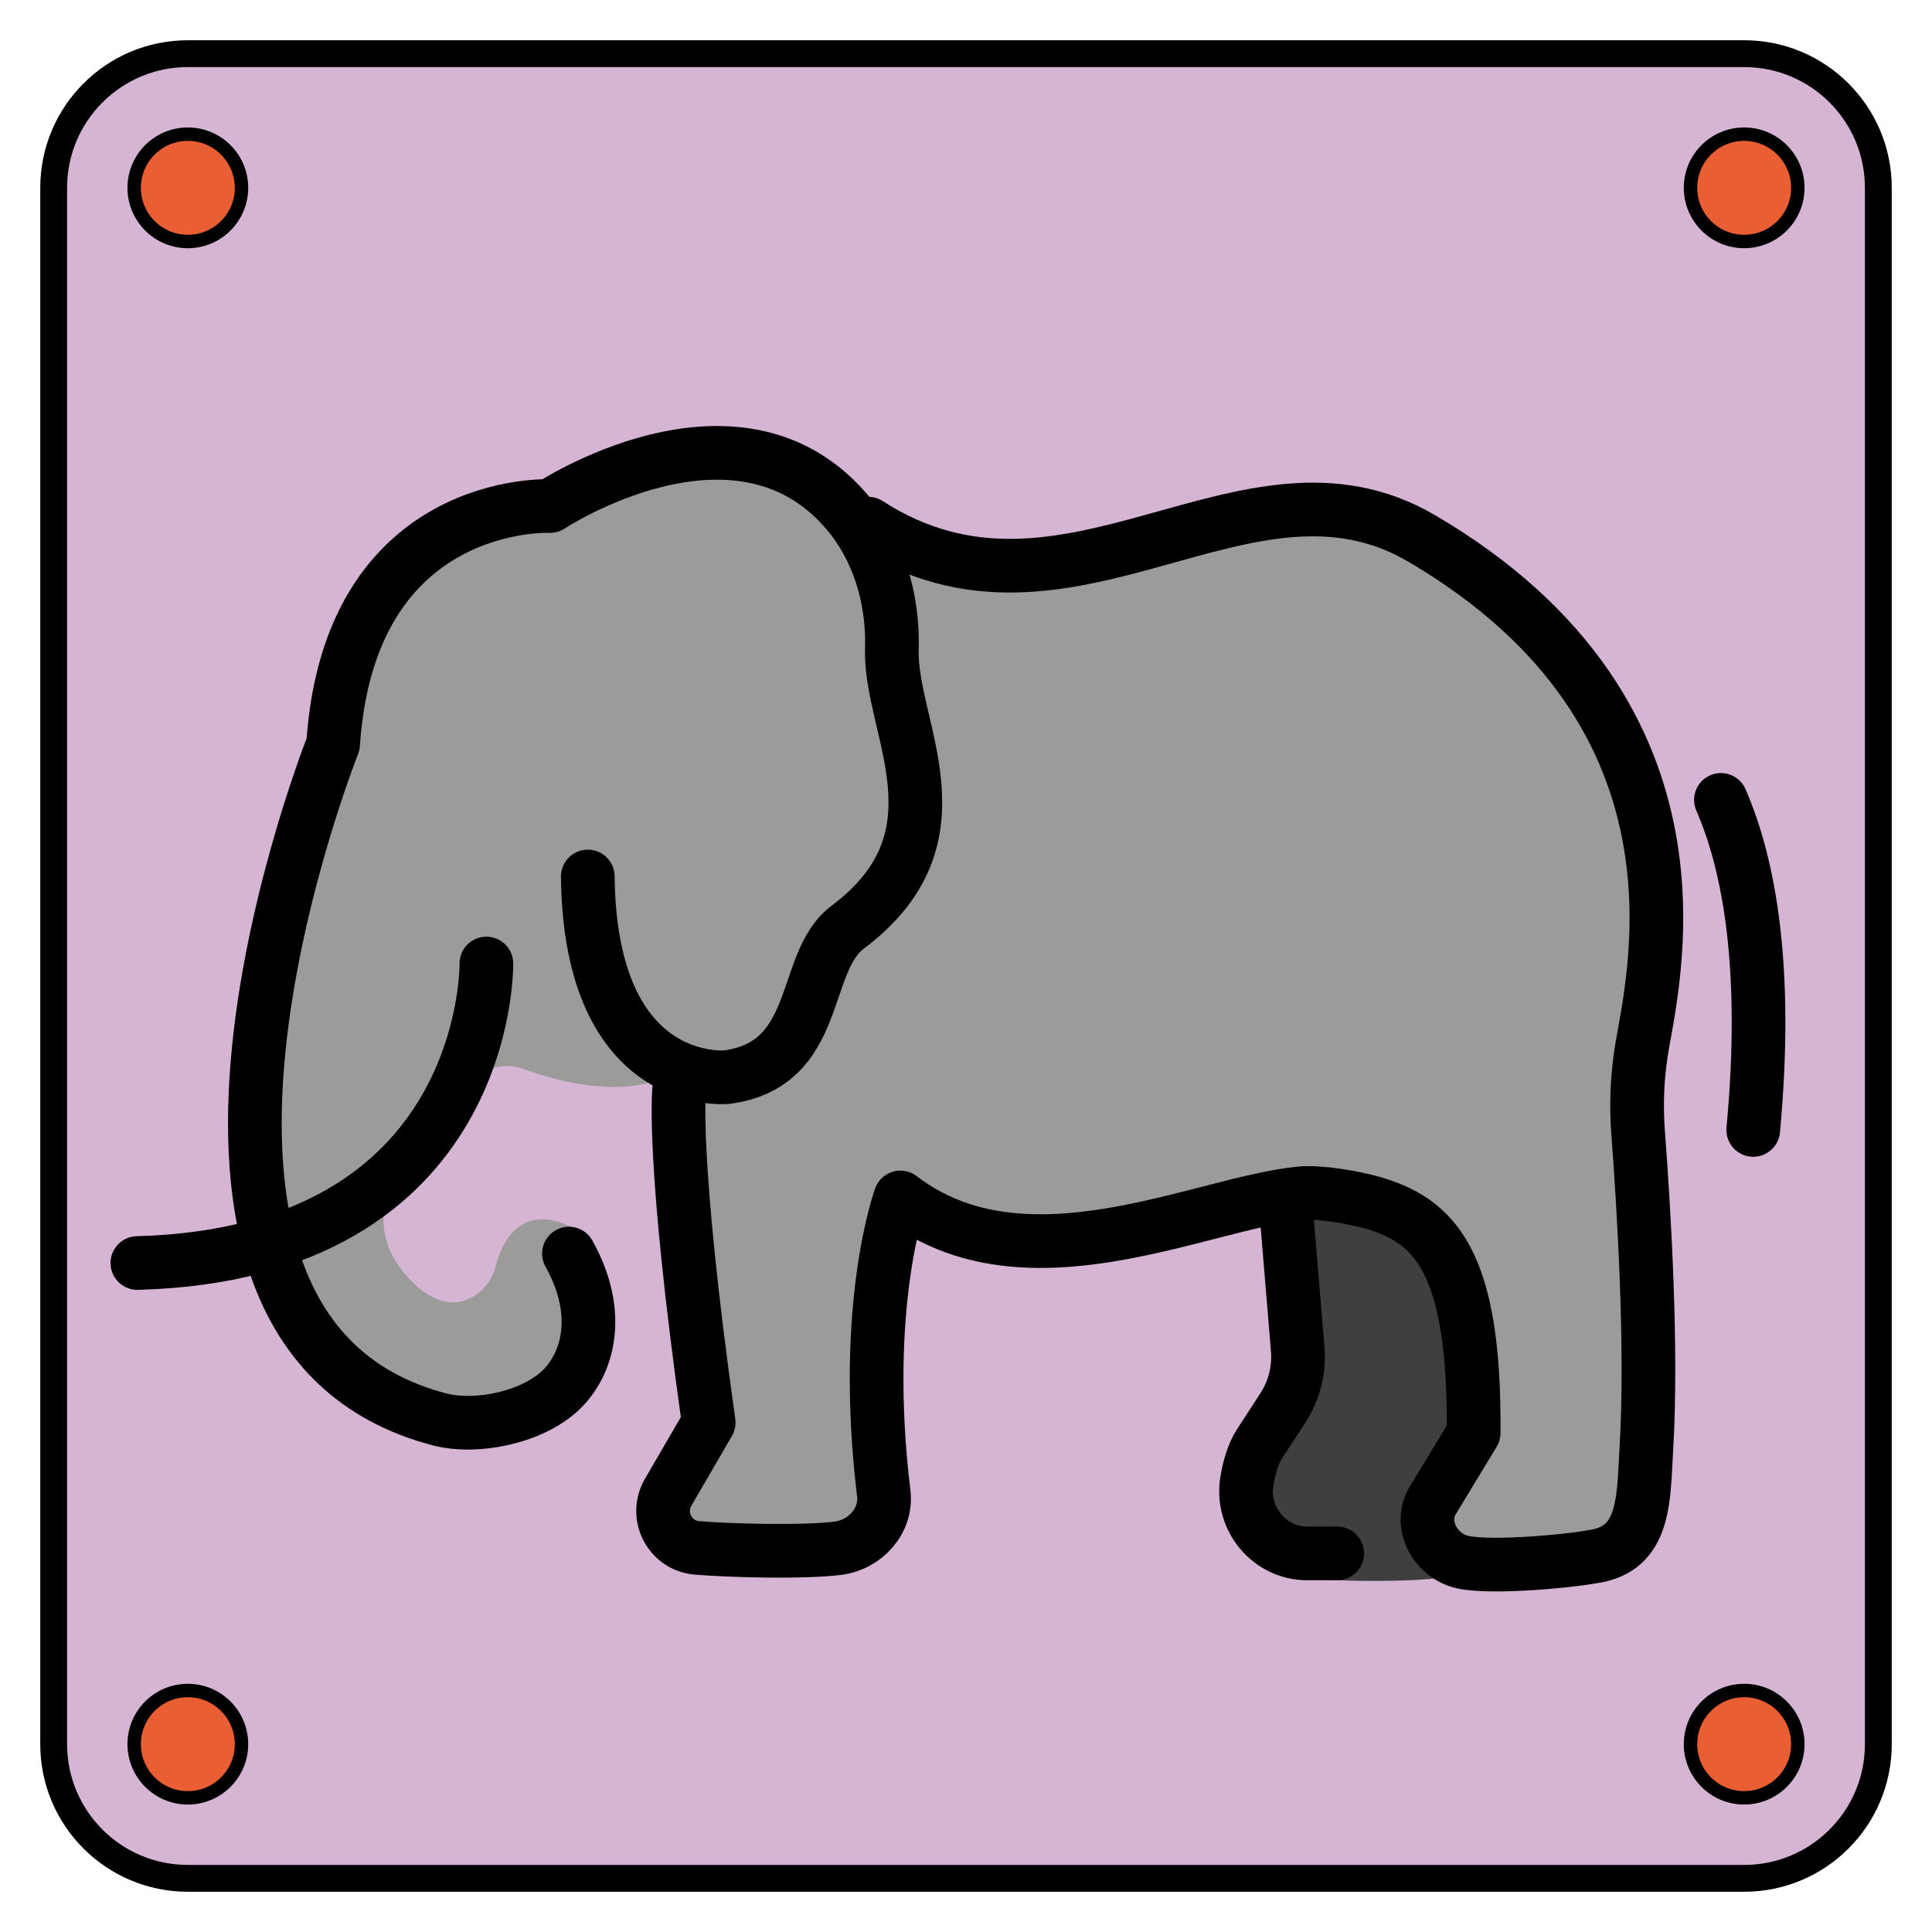
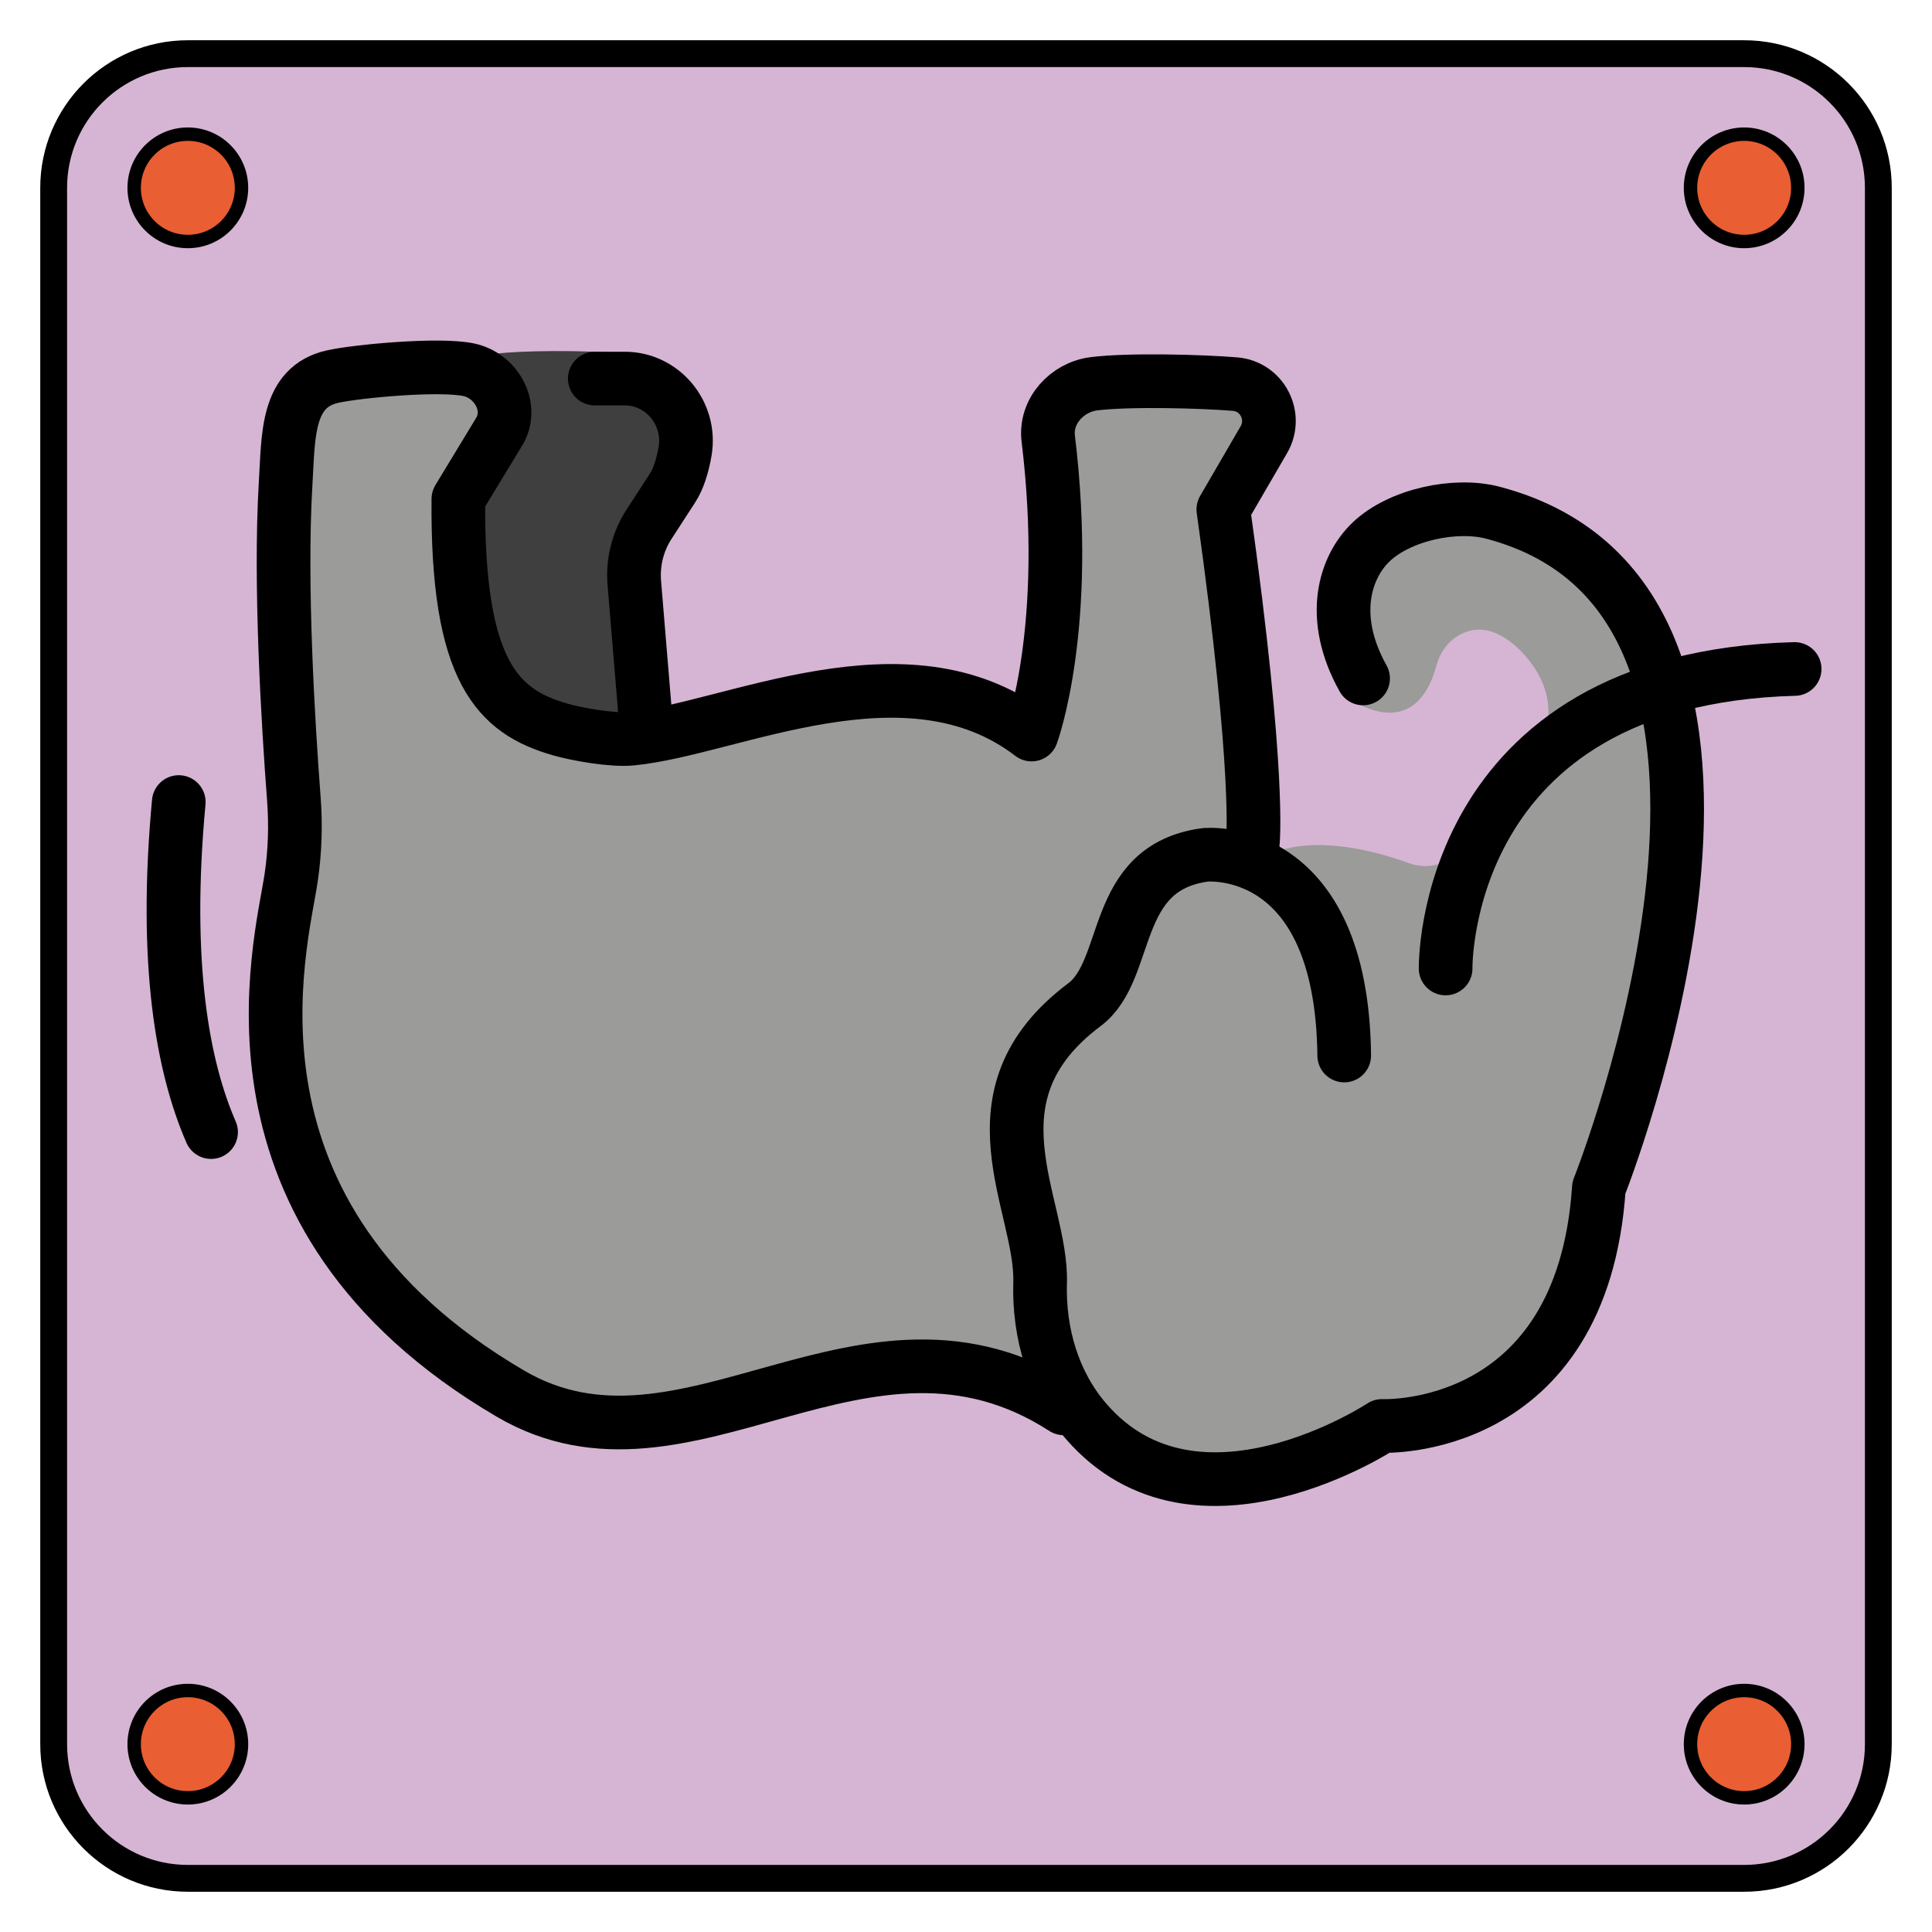
<svg xmlns="http://www.w3.org/2000/svg" id="emoji" viewBox="0 0 72 72">
-   <rect x="2" y="2" width="68" height="68" rx="5" ry="5" fill="#D6B5D4" stroke="black" stroke-width="1" />
-   <circle cx="7" cy="7" r="2" fill="#E95E32" stroke="black" stroke-width="0.5" />
-   <circle cx="65" cy="7" r="2" fill="#E95E32" stroke="black" stroke-width="0.5" />
-   <circle cx="65" cy="65" r="2" fill="#E95E32" stroke="black" stroke-width="0.5" />
-   <circle cx="7" cy="65" r="2" fill="#E95E32" stroke="black" stroke-width="0.5" />
-   <g id="color">
-     <path fill="#9b9b9a" d="m19.771,19.065l-.625.177c-1.359.385-2.585,1.136-3.545,2.172l-.43.464c-.583.629-1.028,1.375-1.305,2.187l-1.287,3.778-1.061,3.072c-.949,2.747-1.499,5.616-1.635,8.52l-.098,2.106c-.081,1.735.175,3.469.753,5.106l.071.202c.634,1.795,1.821,3.342,3.391,4.419l.611.419c1.219.836,2.735,1.118,4.173.775l1.059-.252c.772-.184,1.424-.697,1.784-1.405h0c.568-1.115.743-2.389.497-3.616l-.217-1.087s-2.59-2.08-3.45,1.133c-.238.89-1.138,1.51-2.018,1.233-.354-.111-.739-.34-1.134-.751-2.897-3.008,1.344-6.122,1.344-6.122l.84-1.159c.453-.625,1.262-.871,1.988-.608,1.226.445,3.179.961,4.774.497.314-.091.624.142.624.468v.329c0,1.248.111,2.493.332,3.721l1.017,5.658.192,1.431c.103.773-.037,1.56-.402,2.249l-.847,1.599c-.184.347-.197.759-.035,1.117h0c.162.359.52.591.914.591h4.84c.831,0,1.59-.47,1.96-1.214h0c.166-.333.246-.698.233-1.069-.07-1.989-.234-8.717.643-10.473,1.032-2.068,0,0,0,0l2.58,1.011c.908.356,1.89.484,2.859.374l5.154-.587,5.015-.949c3.292.468,5.298,1.773,5.389,4.323l.199,2.306c.108,1.253-.139,2.511-.711,3.63l-.526,1.028c-.022.043-.045.081-.07.119-.446.67-.532,1.515-.156,2.227l.049.092c.564.697,1.045.768,1.628.788.726.025,2.172-.038,2.902-.113.757-.077,2.345-.449,2.902-.967.188-.175.485-.568.597-.838.303-.737.412-1.235.435-2.031l-.523-13.037.523-8.942-1.158-3.841c-.044-.452-.193-.887-.433-1.272h0c-1.755-2.807-4.084-5.21-6.835-7.051l-.149-.1c-4.452-2.616-7.148-1.551-9.838-.884l-.823.204c-1.121.278-2.271.421-3.426.425h0c-2.328.349-4.706-.106-6.742-1.289l-.704-.409c-2.151-1.25-4.643-1.843-7.115-1.562-.504.057-1.014.143-1.508.266l-.849.398-1.193.508c-.464.197-.939.365-1.424.502Z" />
-     <path fill="#3f3f3f" d="m47.975,45.655l.648,2.344c.033.12.043.245.03.369l-.42,3.93-.155.368-2.275,2.749c-.038.097-.312.532-.263.754.319,1.438,1.577,2.478,3.041,2.634,1.641.176,4.159.121,4.885.019.844-.119,1.156-1.177.51-1.733h0c-.378-.325-.455-.879-.181-1.295l1.4-2.123c.12-.183.177-.4.161-.619l-.296-3.962c-.008-.106-.033-.21-.074-.308l-.968-2.315c-.089-.212-.249-.387-.452-.494l-2.445-1.286c-.113-.059-.236-.096-.363-.109l-1.732-.172c-.692-.069-1.237.579-1.052,1.249Z" />
-   </g>
-   <g id="line">
-     <path fill="none" stroke="#000" stroke-linecap="round" stroke-linejoin="round" stroke-width="2" d="m21.202,46.717c1.284,2.3.67,4.168-.307,5.094-1.058,1.004-3.124,1.452-4.534,1.081-12.645-3.333-3.947-25.157-3.947-25.157.615-9.228,8.085-8.876,8.085-8.876,0,0,6.91-4.569,11.019.166,1.23,1.418,1.776,3.3,1.72,5.176-.087,2.927,2.882,6.958-1.653,10.358-1.75,1.312-.947,5.108-4.5,5.583,0,0-5.092.52-5.18-7.478" />
-     <path fill="none" stroke="#000" stroke-linecap="round" stroke-linejoin="round" stroke-width="2" d="m25.315,40.546s-.311,2.452,1.095,12.47l-1.51,2.598c-.509.875.063,1.988,1.071,2.071,1.225.102,3.95.177,5.261.013,1.011-.127,1.826-1.03,1.703-2.042-.855-7.046.621-11.03.621-11.03,4.661,3.573,11.223.196,14.914-.155.738-.07,2.039.167,2.653.344,2.313.664,3.853,2.123,3.795,8.589l-1.554,2.563c-.491.907.157,2.037,1.165,2.253,1.1.235,4.16-.052,5.069-.253,1.73-.382,1.651-2.209,1.757-3.977.227-3.77-.098-9.014-.305-11.744-.076-.994-.045-1.986.102-2.972.371-2.501,3.19-12.548-8.171-19.209-6.574-3.854-13.193,4.242-20.625-.55" />
-     <path fill="none" stroke="#000" stroke-linecap="round" stroke-linejoin="round" stroke-width="2" d="m18.126,35.908s.176,10.809-13.007,11.161" />
-     <path fill="none" stroke="#000" stroke-linecap="round" stroke-linejoin="round" stroke-width="2" d="m64.134,29.81c1.051,2.414,1.768,6.245,1.204,12.3" />
-     <path fill="none" stroke="#000" stroke-linecap="round" stroke-linejoin="round" stroke-width="2" d="m47.959,45.424l.402,4.851c.064.77-.129,1.54-.546,2.183l-.883,1.362c-.214.329-.373.825-.464,1.368-.237,1.415.847,2.703,2.243,2.703h1.123" />
+   <g transform="rotate(180, 36, 36)">
+     <rect x="2" y="2" width="68" height="68" rx="5" ry="5" fill="#D6B5D4" stroke="black" stroke-width="1" />
+     <circle cx="7" cy="7" r="2" fill="#E95E32" stroke="black" stroke-width="0.5" />
+     <circle cx="65" cy="7" r="2" fill="#E95E32" stroke="black" stroke-width="0.5" />
+     <circle cx="65" cy="65" r="2" fill="#E95E32" stroke="black" stroke-width="0.5" />
+     <circle cx="7" cy="65" r="2" fill="#E95E32" stroke="black" stroke-width="0.5" />
+     <g id="color">
+       <path fill="#9b9b9a" d="m19.771,19.065l-.625.177c-1.359.385-2.585,1.136-3.545,2.172l-.43.464c-.583.629-1.028,1.375-1.305,2.187l-1.287,3.778-1.061,3.072c-.949,2.747-1.499,5.616-1.635,8.52l-.098,2.106c-.081,1.735.175,3.469.753,5.106l.071.202c.634,1.795,1.821,3.342,3.391,4.419l.611.419c1.219.836,2.735,1.118,4.173.775l1.059-.252c.772-.184,1.424-.697,1.784-1.405h0c.568-1.115.743-2.389.497-3.616l-.217-1.087s-2.59-2.08-3.45,1.133c-.238.89-1.138,1.51-2.018,1.233-.354-.111-.739-.34-1.134-.751-2.897-3.008,1.344-6.122,1.344-6.122l.84-1.159c.453-.625,1.262-.871,1.988-.608,1.226.445,3.179.961,4.774.497.314-.091.624.142.624.468v.329c0,1.248.111,2.493.332,3.721l1.017,5.658.192,1.431c.103.773-.037,1.56-.402,2.249l-.847,1.599c-.184.347-.197.759-.035,1.117h0c.162.359.52.591.914.591h4.84c.831,0,1.59-.47,1.96-1.214h0c.166-.333.246-.698.233-1.069-.07-1.989-.234-8.717.643-10.473,1.032-2.068,0,0,0,0l2.58,1.011c.908.356,1.89.484,2.859.374l5.154-.587,5.015-.949c3.292.468,5.298,1.773,5.389,4.323l.199,2.306c.108,1.253-.139,2.511-.711,3.63l-.526,1.028c-.022.043-.045.081-.07.119-.446.67-.532,1.515-.156,2.227l.049.092c.564.697,1.045.768,1.628.788.726.025,2.172-.038,2.902-.113.757-.077,2.345-.449,2.902-.967.188-.175.485-.568.597-.838.303-.737.412-1.235.435-2.031l-.523-13.037.523-8.942-1.158-3.841c-.044-.452-.193-.887-.433-1.272h0c-1.755-2.807-4.084-5.21-6.835-7.051l-.149-.1c-4.452-2.616-7.148-1.551-9.838-.884l-.823.204c-1.121.278-2.271.421-3.426.425h0c-2.328.349-4.706-.106-6.742-1.289l-.704-.409c-2.151-1.25-4.643-1.843-7.115-1.562-.504.057-1.014.143-1.508.266l-.849.398-1.193.508c-.464.197-.939.365-1.424.502Z" />
+       <path fill="#3f3f3f" d="m47.975,45.655l.648,2.344c.033.12.043.245.03.369l-.42,3.93-.155.368-2.275,2.749c-.038.097-.312.532-.263.754.319,1.438,1.577,2.478,3.041,2.634,1.641.176,4.159.121,4.885.019.844-.119,1.156-1.177.51-1.733h0c-.378-.325-.455-.879-.181-1.295l1.4-2.123c.12-.183.177-.4.161-.619l-.296-3.962c-.008-.106-.033-.21-.074-.308l-.968-2.315c-.089-.212-.249-.387-.452-.494l-2.445-1.286c-.113-.059-.236-.096-.363-.109l-1.732-.172c-.692-.069-1.237.579-1.052,1.249Z" />
+     </g>
+     <g id="line">
+       <path fill="none" stroke="#000" stroke-linecap="round" stroke-linejoin="round" stroke-width="2" d="m21.202,46.717c1.284,2.3.67,4.168-.307,5.094-1.058,1.004-3.124,1.452-4.534,1.081-12.645-3.333-3.947-25.157-3.947-25.157.615-9.228,8.085-8.876,8.085-8.876,0,0,6.91-4.569,11.019.166,1.23,1.418,1.776,3.3,1.72,5.176-.087,2.927,2.882,6.958-1.653,10.358-1.75,1.312-.947,5.108-4.5,5.583,0,0-5.092.52-5.18-7.478" />
+       <path fill="none" stroke="#000" stroke-linecap="round" stroke-linejoin="round" stroke-width="2" d="m25.315,40.546s-.311,2.452,1.095,12.47l-1.51,2.598c-.509.875.063,1.988,1.071,2.071,1.225.102,3.95.177,5.261.013,1.011-.127,1.826-1.03,1.703-2.042-.855-7.046.621-11.03.621-11.03,4.661,3.573,11.223.196,14.914-.155.738-.07,2.039.167,2.653.344,2.313.664,3.853,2.123,3.795,8.589l-1.554,2.563c-.491.907.157,2.037,1.165,2.253,1.1.235,4.16-.052,5.069-.253,1.73-.382,1.651-2.209,1.757-3.977.227-3.77-.098-9.014-.305-11.744-.076-.994-.045-1.986.102-2.972.371-2.501,3.19-12.548-8.171-19.209-6.574-3.854-13.193,4.242-20.625-.55" />
+       <path fill="none" stroke="#000" stroke-linecap="round" stroke-linejoin="round" stroke-width="2" d="m18.126,35.908s.176,10.809-13.007,11.161" />
+       <path fill="none" stroke="#000" stroke-linecap="round" stroke-linejoin="round" stroke-width="2" d="m64.134,29.81c1.051,2.414,1.768,6.245,1.204,12.3" />
+       <path fill="none" stroke="#000" stroke-linecap="round" stroke-linejoin="round" stroke-width="2" d="m47.959,45.424l.402,4.851c.064.77-.129,1.54-.546,2.183l-.883,1.362c-.214.329-.373.825-.464,1.368-.237,1.415.847,2.703,2.243,2.703h1.123" />
+     </g>
  </g>
</svg>
